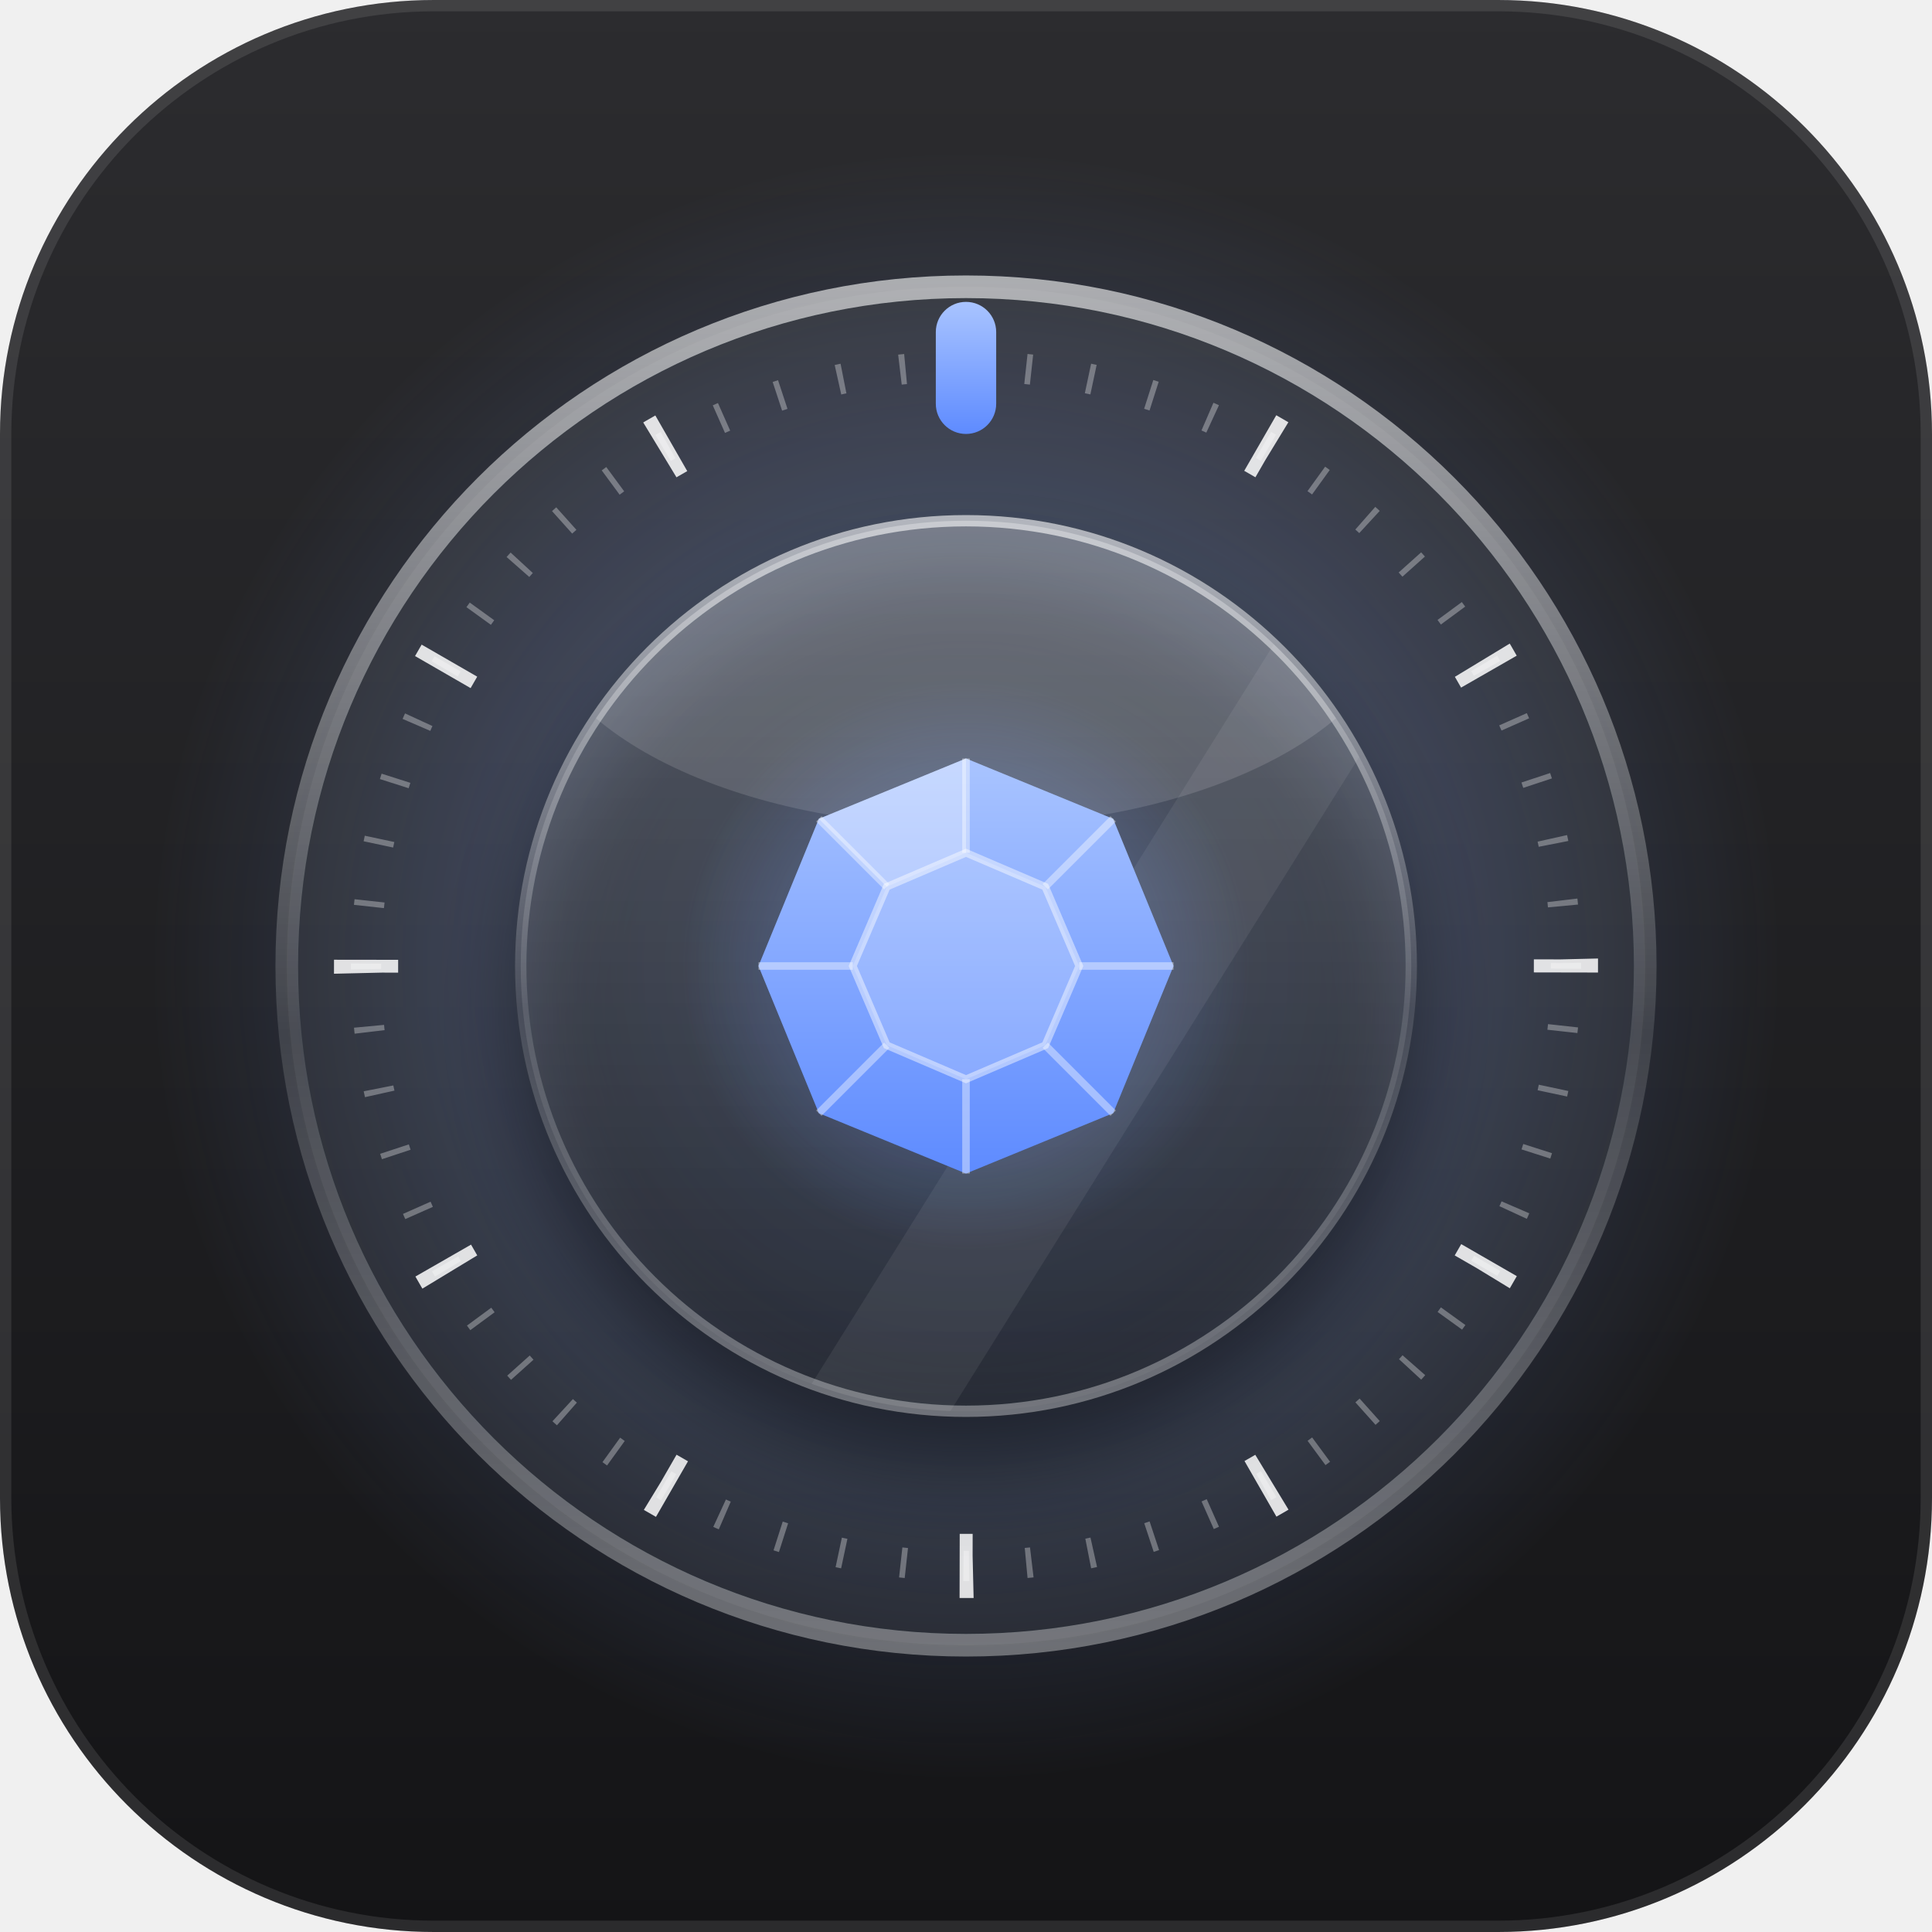
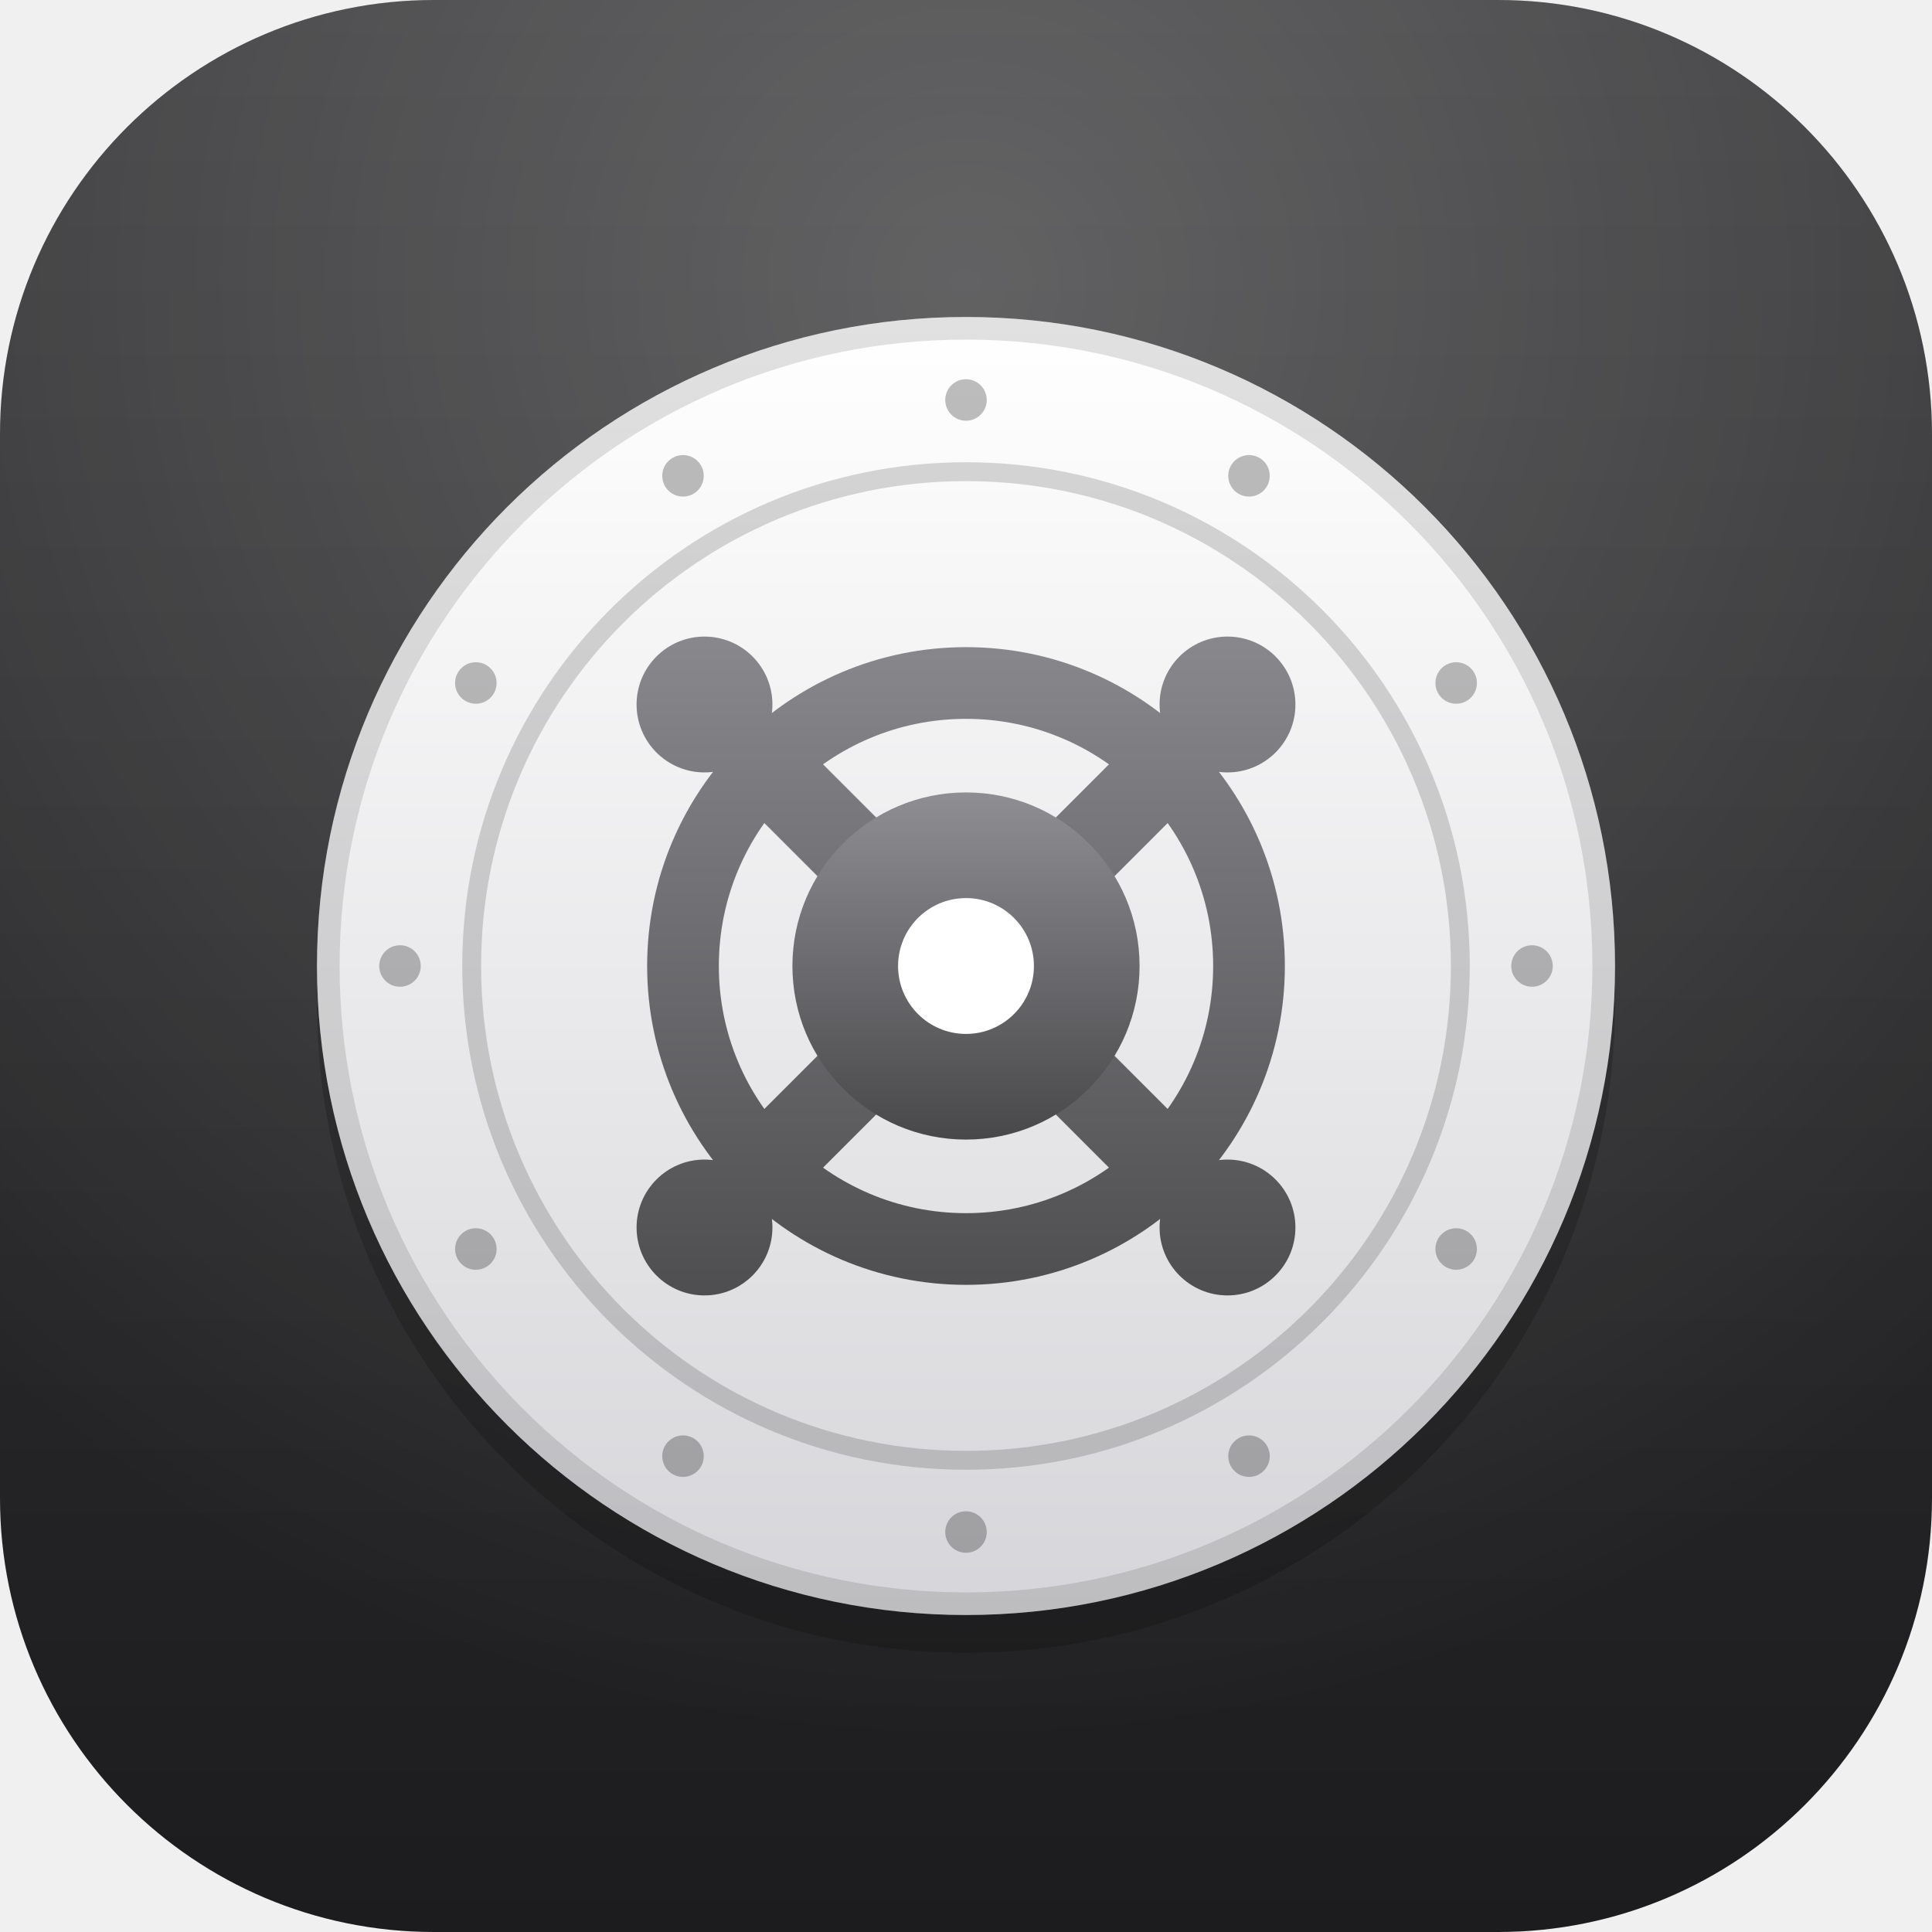
<svg xmlns="http://www.w3.org/2000/svg" viewBox="0 0 1024 1024" width="1024" height="1024">
  <defs>
-     <linearGradient id="gd-tint-bg" x1="0" y1="0" x2="0" y2="1">
-       <stop offset="0" stop-color="#2C2C2F" stop-opacity="1" />
-       <stop offset="1" stop-color="#141416" stop-opacity="1" />
-     </linearGradient>
-     <radialGradient id="gd-tint-glow" cx="0.5" cy="0.5" r="0.5">
-       <stop offset="0" stop-color="#7FA7FF" stop-opacity=".45" />
-       <stop offset="1" stop-color="#7FA7FF" stop-opacity="0" />
-     </radialGradient>
-     <linearGradient id="gd-tint-rim" x1="0" y1="0" x2="0" y2="1">
-       <stop offset="0" stop-color="#FFFFFF" stop-opacity=".6" />
-       <stop offset=".55" stop-color="#FFFFFF" stop-opacity=".12" />
-       <stop offset="1" stop-color="#FFFFFF" stop-opacity=".35" />
-     </linearGradient>
-     <linearGradient id="gd-tint-disc" x1="0" y1="0" x2="0" y2="1">
-       <stop offset="0" stop-color="#FFFFFF" stop-opacity=".2" />
-       <stop offset="1" stop-color="#FFFFFF" stop-opacity=".03" />
-     </linearGradient>
-     <linearGradient id="gd-tint-key" x1="0" y1="0" x2="0" y2="1">
-       <stop offset="0" stop-color="#A9C4FF" />
-       <stop offset="1" stop-color="#5E8BFF" />
-     </linearGradient>
-     <clipPath id="gd-tint-clip">
-       <circle cx="512" cy="512" r="236" />
+     <clipPath id="sq">
+       <rect width="1024" height="1024" rx="230" />
    </clipPath>
-     <filter id="gd-tint-blur" x="-30%" y="-30%" width="160%" height="160%">
-       <feGaussianBlur stdDeviation="22" />
-     </filter>
  </defs>
-   <rect width="1024" height="1024" rx="230" fill="url(#gd-tint-bg)" />
-   <rect x="3" y="3" width="1018" height="1018" rx="227" fill="none" stroke="#FFFFFF" stroke-opacity=".10" stroke-width="6" />
-   <circle cx="512" cy="512" r="430" fill="url(#gd-tint-glow)" />
-   <circle cx="512" cy="512" r="360" fill="#FFFFFF" fill-opacity=".05" stroke="url(#gd-tint-rim)" stroke-width="12" />
-   <circle cx="512" cy="512" r="318" fill="none" stroke="#FFFFFF" stroke-opacity=".32" stroke-width="16" stroke-dasharray="3 30.3" transform="rotate(-90.27 512 512)" />
-   <circle cx="512" cy="512" r="318" fill="none" stroke="#FFFFFF" stroke-opacity=".85" stroke-width="34" stroke-dasharray="7 159.5" transform="rotate(-90.63 512 512)" />
-   <rect x="496" y="160" width="32" height="70" rx="16" fill="url(#gd-tint-key)" />
-   <circle cx="512" cy="540" r="236" fill="#000000" fill-opacity=".45" filter="url(#gd-tint-blur)" />
-   <circle cx="512" cy="512" r="236" fill="url(#gd-tint-disc)" />
-   <g clip-path="url(#gd-tint-clip)">
-     <ellipse cx="512" cy="318" rx="230" ry="120" fill="#FFFFFF" fill-opacity=".13" />
-     <rect x="560" y="180" width="70" height="700" fill="#FFFFFF" fill-opacity=".07" transform="rotate(32 512 512)" />
+   <g clip-path="url(#sq)">
+     <defs>
+       <linearGradient id="L0bg" gradientUnits="userSpaceOnUse" x1="0" y1="0" x2="0" y2="1024">
+         <stop offset="0" stop-color="#3A3A3C" />
+         <stop offset="1" stop-color="#1C1C1E" />
+       </linearGradient>
+       <radialGradient id="L0hi" cx=".5" cy=".15" r=".75">
+         <stop offset="0" stop-color="#FFFFFF" stop-opacity=".22" />
+         <stop offset="1" stop-color="#FFFFFF" stop-opacity="0" />
+       </radialGradient>
+     </defs>
+     <rect width="1024" height="1024" fill="url(#L0bg)" />
+     <rect width="1024" height="1024" fill="url(#L0hi)" />
+     <circle cx="512" cy="532" r="344" fill="#000" fill-opacity=".18" />
+     <defs>
+       <linearGradient id="L1d" gradientUnits="userSpaceOnUse" x1="0" y1="168" x2="0" y2="856">
+         <stop offset="0" stop-color="#FFFFFF" />
+         <stop offset="1" stop-color="#D6D6DA" />
+       </linearGradient>
+     </defs>
+     <circle cx="512" cy="512" r="344" fill="url(#L1d)" />
+     <circle cx="512" cy="512" r="338" fill="none" stroke="#000000" stroke-opacity=".12" stroke-width="12" />
+     <circle cx="512" cy="512" r="262" fill="none" stroke="#000000" stroke-opacity=".16" stroke-width="10" />
+     <circle cx="512.0" cy="212.0" r="11" fill="#000000" fill-opacity=".26" />
+     <circle cx="662.0" cy="252.2" r="11" fill="#000000" fill-opacity=".26" />
+     <circle cx="771.8" cy="362.0" r="11" fill="#000000" fill-opacity=".26" />
+     <circle cx="812.0" cy="512.0" r="11" fill="#000000" fill-opacity=".26" />
+     <circle cx="771.8" cy="662.0" r="11" fill="#000000" fill-opacity=".26" />
+     <circle cx="662.0" cy="771.8" r="11" fill="#000000" fill-opacity=".26" />
+     <circle cx="512.0" cy="812.0" r="11" fill="#000000" fill-opacity=".26" />
+     <circle cx="362.0" cy="771.8" r="11" fill="#000000" fill-opacity=".26" />
+     <circle cx="252.2" cy="662.0" r="11" fill="#000000" fill-opacity=".26" />
+     <circle cx="212.0" cy="512.0" r="11" fill="#000000" fill-opacity=".26" />
+     <circle cx="252.2" cy="362.0" r="11" fill="#000000" fill-opacity=".26" />
+     <circle cx="362.0" cy="252.2" r="11" fill="#000000" fill-opacity=".26" />
+     <defs>
+       <linearGradient id="L2w" gradientUnits="userSpaceOnUse" x1="0" y1="300" x2="0" y2="724">
+         <stop offset="0" stop-color="#8E8E93" />
+         <stop offset="1" stop-color="#48484A" />
+       </linearGradient>
+     </defs>
+     <circle cx="512" cy="512" r="150" fill="none" stroke="url(#L2w)" stroke-width="38" />
+     <g stroke="url(#L2w)" stroke-width="44" stroke-linecap="round">
+       <line x1="650.6" y1="650.6" x2="373.4" y2="373.4" />
+       <line x1="373.4" y1="650.6" x2="650.6" y2="373.4" />
+     </g>
+     <circle cx="650.6" cy="650.6" r="36" fill="url(#L2w)" />
+     <circle cx="373.4" cy="650.6" r="36" fill="url(#L2w)" />
+     <circle cx="373.4" cy="373.4" r="36" fill="url(#L2w)" />
+     <circle cx="650.6" cy="373.4" r="36" fill="url(#L2w)" />
+     <defs>
+       <linearGradient id="L3h" gradientUnits="userSpaceOnUse" x1="0" y1="420" x2="0" y2="604">
+         <stop offset="0" stop-color="#8E8E93" />
+         <stop offset="1" stop-color="#48484A" />
+       </linearGradient>
+     </defs>
+     <circle cx="512" cy="512" r="92" fill="url(#L3h)" />
+     <circle cx="512" cy="512" r="36" fill="#FFFFFF" />
  </g>
-   <circle cx="512" cy="512" r="236" fill="none" stroke="url(#gd-tint-rim)" stroke-width="6" />
-   <circle cx="512" cy="512" r="150" fill="url(#gd-tint-glow)" />
-   <polygon points="512,402 590,434 622,512 590,590 512,622 434,590 402,512 434,434" fill="url(#gd-tint-key)" />
-   <polygon points="512,452 554,470 572,512 554,554 512,572 470,554 452,512 470,470" fill="#FFFFFF" fill-opacity=".18" stroke="#FFFFFF" stroke-opacity=".45" stroke-width="4" />
-   <path d="M512 402 L512 452 M590 434 L554 470 M622 512 L572 512 M590 590 L554 554 M512 622 L512 572 M434 590 L470 554 M402 512 L452 512 M434 434 L470 470" stroke="#FFFFFF" stroke-opacity=".4" stroke-width="4" />
-   <polygon points="512,402 434,434 470,470 512,452" fill="#FFFFFF" fill-opacity=".35" />
</svg>
